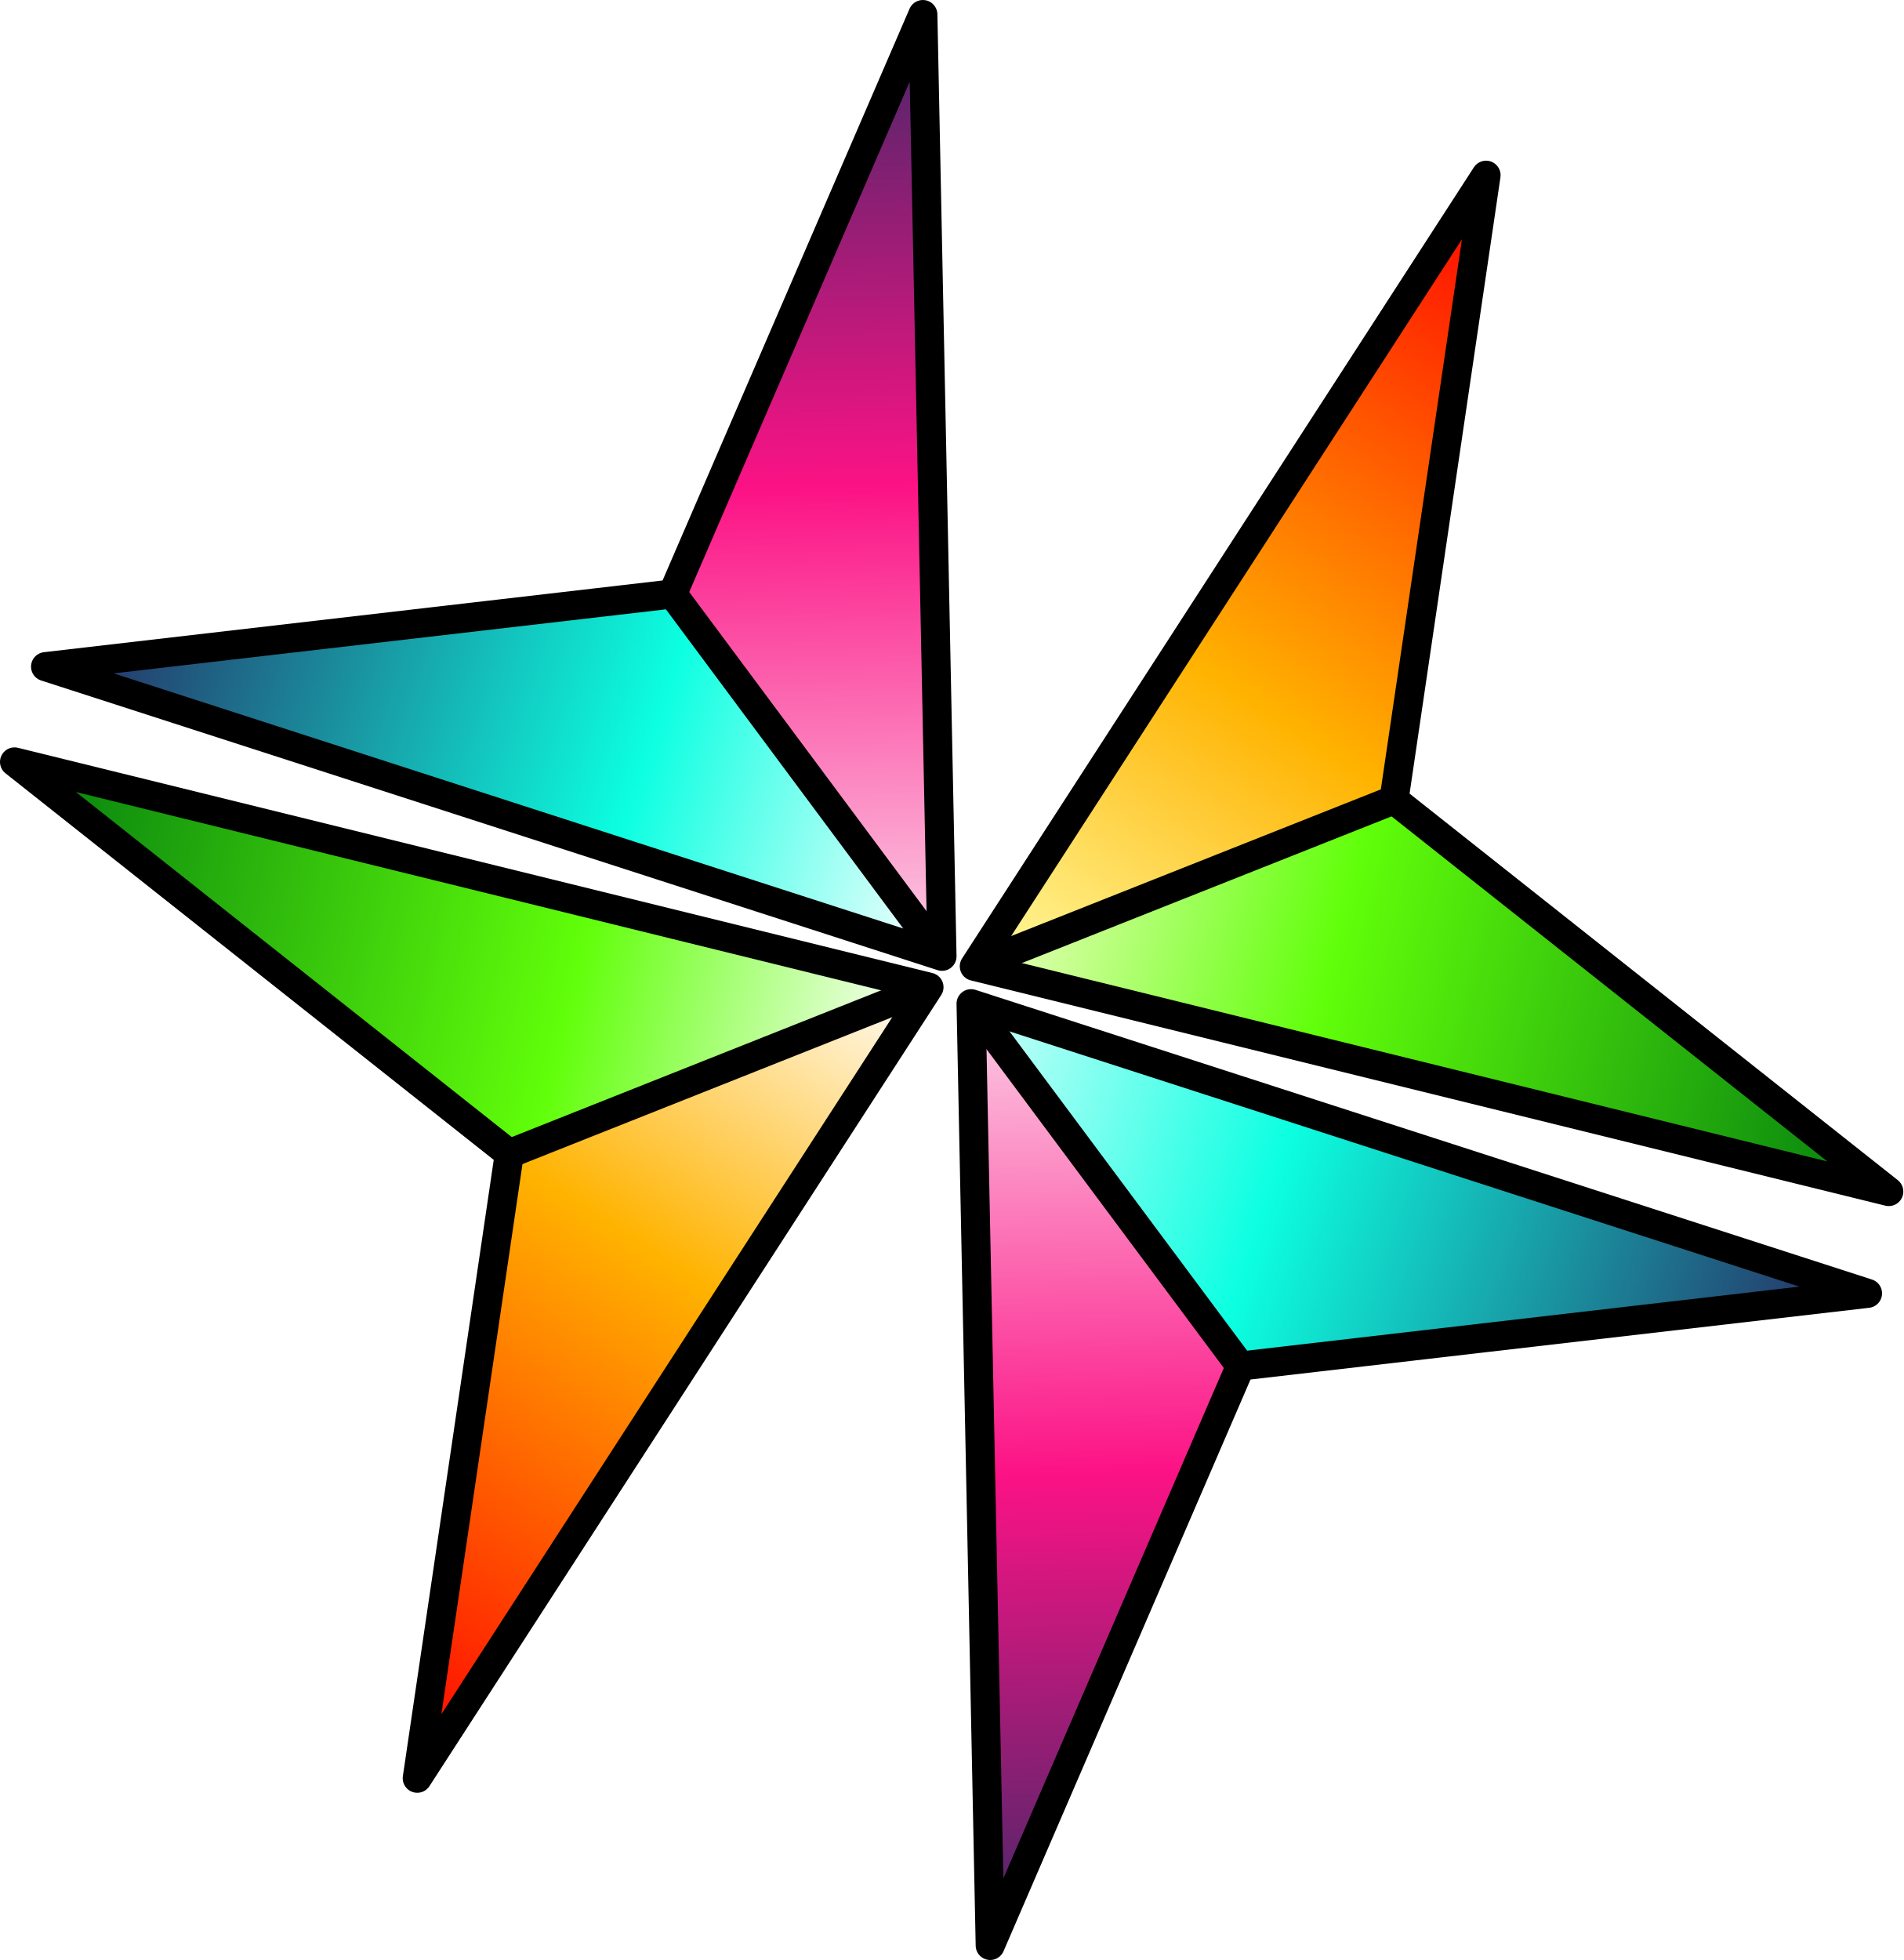
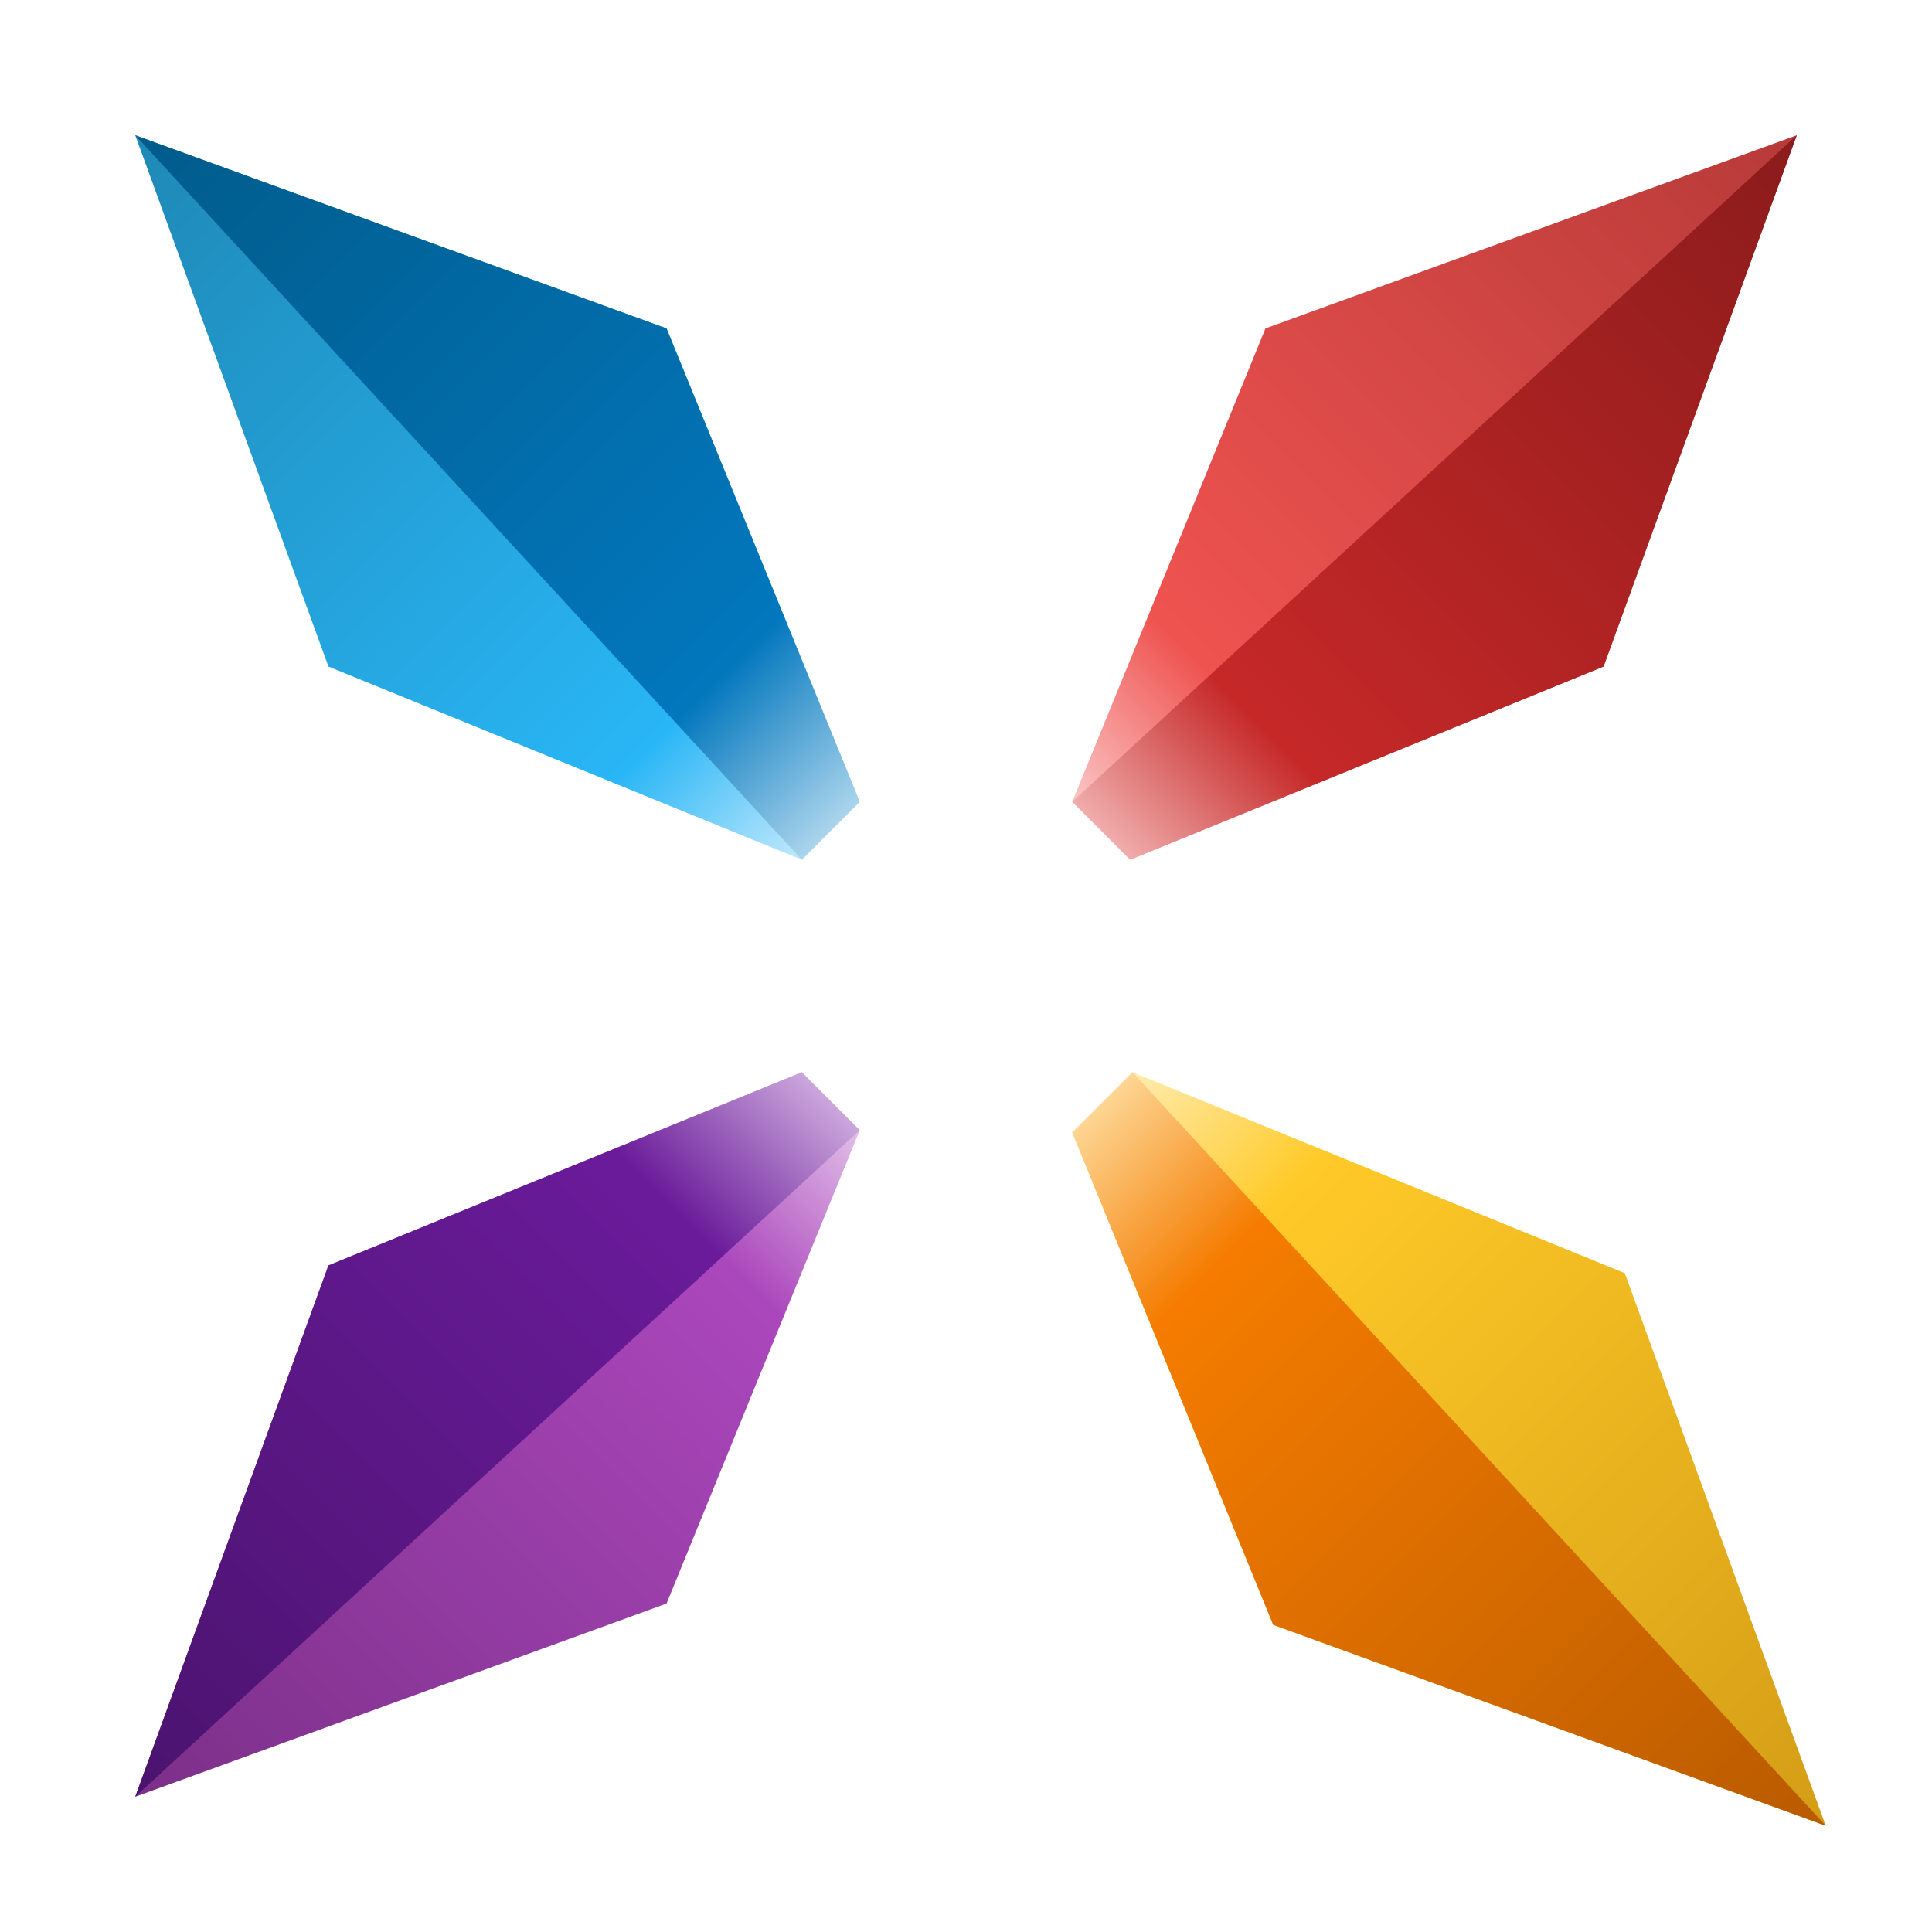
- <svg xmlns="http://www.w3.org/2000/svg" xmlns:xlink="http://www.w3.org/1999/xlink" width="98.261mm" height="101.171mm" viewBox="0 0 98.261 101.171" version="1.1" id="svg8">
-   <defs id="defs2">
-     <linearGradient id="linearGradient4234">
-       <stop style="stop-color:#272760;stop-opacity:1" offset="0" id="stop4228" />
-       <stop style="stop-color:#0cffe1;stop-opacity:1" offset="0.636" id="stop4230" />
-       <stop style="stop-color:#ffffff;stop-opacity:1" offset="1" id="stop4232" />
+ <svg xmlns="http://www.w3.org/2000/svg" width="512" height="512" viewBox="0 0 200 200">
+   <defs>
+     <path id="kite-light" d="M 6 0 L 55 20 L 75 75 L 20 55 L 0 6 Z" />
+     <path id="kite-dark" d="M 6 0 L 75 75 L 20 55 L 0 6 Z" />
+     <linearGradient id="blueLight" gradientUnits="userSpaceOnUse" x1="0" y1="0" x2="76" y2="76">
+       <stop offset="0" stop-color="#E3F4FD" />
+       <stop offset="0.22" stop-color="#29B6F6" />
+       <stop offset="1" stop-color="#1E88B5" />
    </linearGradient>
-     <linearGradient id="linearGradient4226">
-       <stop style="stop-color:#ffffff;stop-opacity:1" offset="0" id="stop4220" />
-       <stop style="stop-color:#61ff0a;stop-opacity:1" offset="0.367" id="stop4222" />
-       <stop style="stop-color:#027c0f;stop-opacity:1" offset="1" id="stop4224" />
+     <linearGradient id="blueDark" gradientUnits="userSpaceOnUse" x1="0" y1="0" x2="76" y2="76">
+       <stop offset="0" stop-color="#CFE9F7" />
+       <stop offset="0.22" stop-color="#0277BD" />
+       <stop offset="1" stop-color="#015B8A" />
    </linearGradient>
-     <linearGradient id="linearGradient4194">
-       <stop style="stop-color:#ff0000;stop-opacity:1" offset="0" id="stop4188" />
-       <stop style="stop-color:#ffb300;stop-opacity:1" offset="0.604" id="stop4190" />
-       <stop style="stop-color:#ffffff;stop-opacity:1" offset="1" id="stop4192" />
+     <linearGradient id="purpleLight" gradientUnits="userSpaceOnUse" x1="0" y1="0" x2="76" y2="76">
+       <stop offset="0" stop-color="#EEDAF2" />
+       <stop offset="0.22" stop-color="#AB47BC" />
+       <stop offset="1" stop-color="#7B2F88" />
    </linearGradient>
-     <linearGradient id="linearGradient4186">
-       <stop style="stop-color:#ecffc0;stop-opacity:1" offset="0" id="stop4180" />
-       <stop style="stop-color:#61ff0a;stop-opacity:1" offset="0.367" id="stop4182" />
-       <stop style="stop-color:#027c0f;stop-opacity:1" offset="1" id="stop4184" />
+     <linearGradient id="purpleDark" gradientUnits="userSpaceOnUse" x1="0" y1="0" x2="76" y2="76">
+       <stop offset="0" stop-color="#E0C5EA" />
+       <stop offset="0.22" stop-color="#6A1B9A" />
+       <stop offset="1" stop-color="#4A136E" />
    </linearGradient>
-     <linearGradient id="linearGradient4178">
-       <stop style="stop-color:#ff0000;stop-opacity:1" offset="0" id="stop4172" />
-       <stop style="stop-color:#ffb300;stop-opacity:1" offset="0.604" id="stop4174" />
-       <stop style="stop-color:#fffca3;stop-opacity:1" offset="1" id="stop4176" />
+     <linearGradient id="redLight" gradientUnits="userSpaceOnUse" x1="0" y1="0" x2="76" y2="76">
+       <stop offset="0" stop-color="#FDE0DF" />
+       <stop offset="0.22" stop-color="#EF5350" />
+       <stop offset="1" stop-color="#B63A38" />
    </linearGradient>
-     <linearGradient id="linearGradient4150">
-       <stop style="stop-color:#272760;stop-opacity:1" offset="0" id="stop4146" />
-       <stop style="stop-color:#0cffe1;stop-opacity:1" offset="0.636" id="stop4152" />
-       <stop style="stop-color:#d1fffa;stop-opacity:1" offset="1" id="stop4148" />
+     <linearGradient id="redDark" gradientUnits="userSpaceOnUse" x1="0" y1="0" x2="76" y2="76">
+       <stop offset="0" stop-color="#F9C9C8" />
+       <stop offset="0.22" stop-color="#C62828" />
+       <stop offset="1" stop-color="#8A1B1B" />
    </linearGradient>
-     <linearGradient id="linearGradient4142">
-       <stop style="stop-color:#fcd0e6;stop-opacity:1" offset="0" id="stop4138" />
-       <stop style="stop-color:#fc1285;stop-opacity:1" offset="0.5" id="stop4144" />
-       <stop style="stop-color:#442768;stop-opacity:1" offset="1" id="stop4140" />
+     <linearGradient id="yellowLight" gradientUnits="userSpaceOnUse" x1="0" y1="0" x2="76" y2="76">
+       <stop offset="0" stop-color="#FFF3CD" />
+       <stop offset="0.22" stop-color="#FFCA28" />
+       <stop offset="1" stop-color="#D39C16" />
    </linearGradient>
-     <linearGradient id="linearGradient2165">
-       <stop style="stop-color:#ffffff;stop-opacity:1;" offset="0" id="stop2161" />
-       <stop style="stop-color:#ffffff;stop-opacity:0;" offset="1" id="stop2163" />
+     <linearGradient id="yellowDark" gradientUnits="userSpaceOnUse" x1="0" y1="0" x2="76" y2="76">
+       <stop offset="0" stop-color="#FFE9B3" />
+       <stop offset="0.22" stop-color="#F57C00" />
+       <stop offset="1" stop-color="#B85A00" />
    </linearGradient>
-     <linearGradient id="linearGradient1923">
-       <stop style="stop-color:#ffffff;stop-opacity:1;" offset="0" id="stop1919" />
-       <stop style="stop-color:#ffffff;stop-opacity:0;" offset="1" id="stop1921" />
-     </linearGradient>
-     <linearGradient xlink:href="#linearGradient4186" id="linearGradient1687" gradientUnits="userSpaceOnUse" x1="79.436" y1="138.737" x2="80.204" y2="90.121" />
-     <linearGradient xlink:href="#linearGradient4226" id="linearGradient1900" gradientUnits="userSpaceOnUse" x1="79.436" y1="138.737" x2="80.204" y2="90.121" />
-     <linearGradient xlink:href="#linearGradient1923" id="linearGradient1925" x1="61.442" y1="154.943" x2="71.616" y2="147.723" gradientUnits="userSpaceOnUse" gradientTransform="rotate(13.66328,76.41975,136.4875)" />
-     <linearGradient xlink:href="#linearGradient4142" id="linearGradient1900-4" gradientUnits="userSpaceOnUse" x1="79.436" y1="138.737" x2="80.204" y2="90.121" />
-     <linearGradient xlink:href="#linearGradient4150" id="linearGradient1761-8" x1="33.725" y1="122.123" x2="79.436" y2="138.737" gradientUnits="userSpaceOnUse" gradientTransform="matrix(1.000066,5.2986973e-5,1.3598761e-6,1.00003,-0.00544319,-0.00717815)" />
-     <linearGradient xlink:href="#linearGradient2165" id="linearGradient2167-1" x1="101.805" y1="139.289" x2="101.934" y2="139.424" gradientUnits="userSpaceOnUse" gradientTransform="rotate(88.66328,80.16768,140.4695)" />
-     <linearGradient xlink:href="#linearGradient4142" id="linearGradient1900-4-9" gradientUnits="userSpaceOnUse" x1="79.436" y1="138.737" x2="80.204" y2="90.121" />
-     <linearGradient xlink:href="#linearGradient4234" id="linearGradient1761-8-6" x1="33.725" y1="122.123" x2="79.436" y2="138.737" gradientUnits="userSpaceOnUse" />
-     <linearGradient xlink:href="#linearGradient4178" id="linearGradient4097" gradientUnits="userSpaceOnUse" x1="33.725" y1="122.123" x2="79.436" y2="138.737" />
-     <linearGradient xlink:href="#linearGradient4194" id="linearGradient4118" gradientUnits="userSpaceOnUse" x1="33.725" y1="122.123" x2="79.458" y2="138.751" />
  </defs>
-   <g id="layer1" transform="translate(-31.19096,-91.34661)">
-     <g id="g1585-0-9-7-3" transform="rotate(-77.06966,81.53225,140.6974)" style="stroke-width:1.5">
-       <path style="fill:url(#linearGradient1900);fill-opacity:1;stroke:none;stroke-width:1.5;stroke-linecap:butt;stroke-linejoin:miter;stroke-opacity:1" d="M 66.229,119.56 80.204,90.121 79.458,138.751 Z" id="path1500-6-2-2-0" />
-       <path style="fill:url(#linearGradient4118);fill-opacity:1;fill-rule:nonzero;stroke:none;stroke-width:1.5" d="M 66.21,119.543 33.725,122.123 79.436,138.737 Z" id="path1500-8-5-2-2-8" />
+   <g transform="translate(100 100)">
+     <g transform="translate(-11 -11) rotate(180)">
+       <use href="#kite-light" fill="url(#blueLight)" />
+       <use href="#kite-dark" fill="url(#blueDark)" />
    </g>
-     <path style="fill:url(#linearGradient1925);fill-opacity:1;stroke:#000000;stroke-width:1.5;stroke-linecap:butt;stroke-linejoin:round;stroke-opacity:1" d="m 79.171,142.283 -21.686,8.614" id="path1909" />
-     <path style="fill:none;stroke:#000000;stroke-width:1.5;stroke-linecap:butt;stroke-linejoin:round;stroke-opacity:1" d="m 79.152,142.302 -47.211,-11.627 25.545,20.222 -4.754,32.239 z" id="path1965" />
-     <g id="g1585-0" transform="rotate(102.9303,79.47222,140.7991)" style="stroke-width:1.5">
-       <path style="fill:url(#linearGradient1687);fill-opacity:1;stroke:none;stroke-width:1.5;stroke-linecap:butt;stroke-linejoin:miter;stroke-opacity:1" d="M 66.229,119.56 80.204,90.121 79.458,138.751 Z" id="path1500-6" />
-       <path style="fill:url(#linearGradient4097);fill-opacity:1;fill-rule:nonzero;stroke-width:1.5" d="M 66.21,119.543 33.725,122.123 79.436,138.737 Z" id="path1500-8-5" />
+     <g transform="translate(-11 11) rotate(90)">
+       <use href="#kite-light" fill="url(#purpleLight)" />
+       <use href="#kite-dark" fill="url(#purpleDark)" />
    </g>
-     <path style="fill:none;stroke:#000000;stroke-width:1.5;stroke-linecap:butt;stroke-linejoin:miter;stroke-miterlimit:4;stroke-dasharray:none;stroke-opacity:1" d="m 81.491,141.225 21.666,-8.595" id="path1935" />
-     <path style="fill:none;fill-opacity:1;stroke:#000000;stroke-width:1.5;stroke-linecap:butt;stroke-linejoin:round;stroke-opacity:1" d="m 81.491,141.225 26.421,-40.834 -4.754,32.239 25.545,20.222 z" id="path2127" />
-     <g id="g1585-0-9" transform="rotate(177.9303,80.33967,140.9631)" style="stroke:none;stroke-width:1.5">
-       <path style="fill:url(#linearGradient1900-4);fill-opacity:1;stroke:none;stroke-width:1.5;stroke-linecap:butt;stroke-linejoin:miter;stroke-opacity:1" d="M 66.229,119.56 80.204,90.121 79.458,138.751 Z" id="path1500-6-3" />
-       <path style="fill:url(#linearGradient1761-8);fill-opacity:1;fill-rule:nonzero;stroke:none;stroke-width:1.5" d="m 66.21,119.543 -32.485,2.579 45.711,16.614 z" id="path1500-8-5-9" />
+     <g transform="translate(11 -11) rotate(-90)">
+       <use href="#kite-light" fill="url(#redLight)" />
+       <use href="#kite-dark" fill="url(#redDark)" />
    </g>
-     <g id="g1054" style="stroke:#000000;stroke-width:1.5;stroke-opacity:1">
-       <path style="fill:none;stroke:#000000;stroke-width:1.5;stroke-linecap:butt;stroke-linejoin:miter;stroke-miterlimit:4;stroke-dasharray:none;stroke-dashoffset:0;stroke-opacity:1" d="m 81.3,143.142 13.933,18.717" id="path1935-8" />
-       <path style="fill:none;stroke:#000000;stroke-width:1.5;stroke-linecap:butt;stroke-linejoin:round;stroke-opacity:1" d="m 95.234,161.859 32.371,-3.752 -46.281,-14.952 0.988,48.612 z" id="path1989-7" />
+     <g transform="translate(11 11) scale(1.04)">
+       <use href="#kite-light" fill="url(#yellowLight)" />
+       <use href="#kite-dark" fill="url(#yellowDark)" />
    </g>
-     <g id="g1585-0-9-2" transform="rotate(-2.069662,134.2055,128.9791)" style="stroke-width:1.5">
-       <path style="fill:url(#linearGradient1900-4-9);fill-opacity:1;stroke:none;stroke-width:1.5;stroke-linecap:butt;stroke-linejoin:miter;stroke-opacity:1" d="M 66.229,119.56 80.204,90.121 79.458,138.751 Z" id="path1500-6-3-3" />
-       <path style="fill:url(#linearGradient1761-8-6);fill-opacity:1;fill-rule:nonzero;stroke-width:1.5" d="M 66.21,119.543 33.725,122.123 79.436,138.737 Z" id="path1500-8-5-9-4" />
-     </g>
-     <path style="fill:none;stroke:#000000;stroke-width:1.5;stroke-linecap:butt;stroke-linejoin:round;stroke-opacity:1" d="m 65.914,122.005 13.91,18.704 -0.988,-48.612 -12.922,29.908 -32.371,3.752 46.281,14.952" id="path1989-7-6" />
  </g>
</svg>
